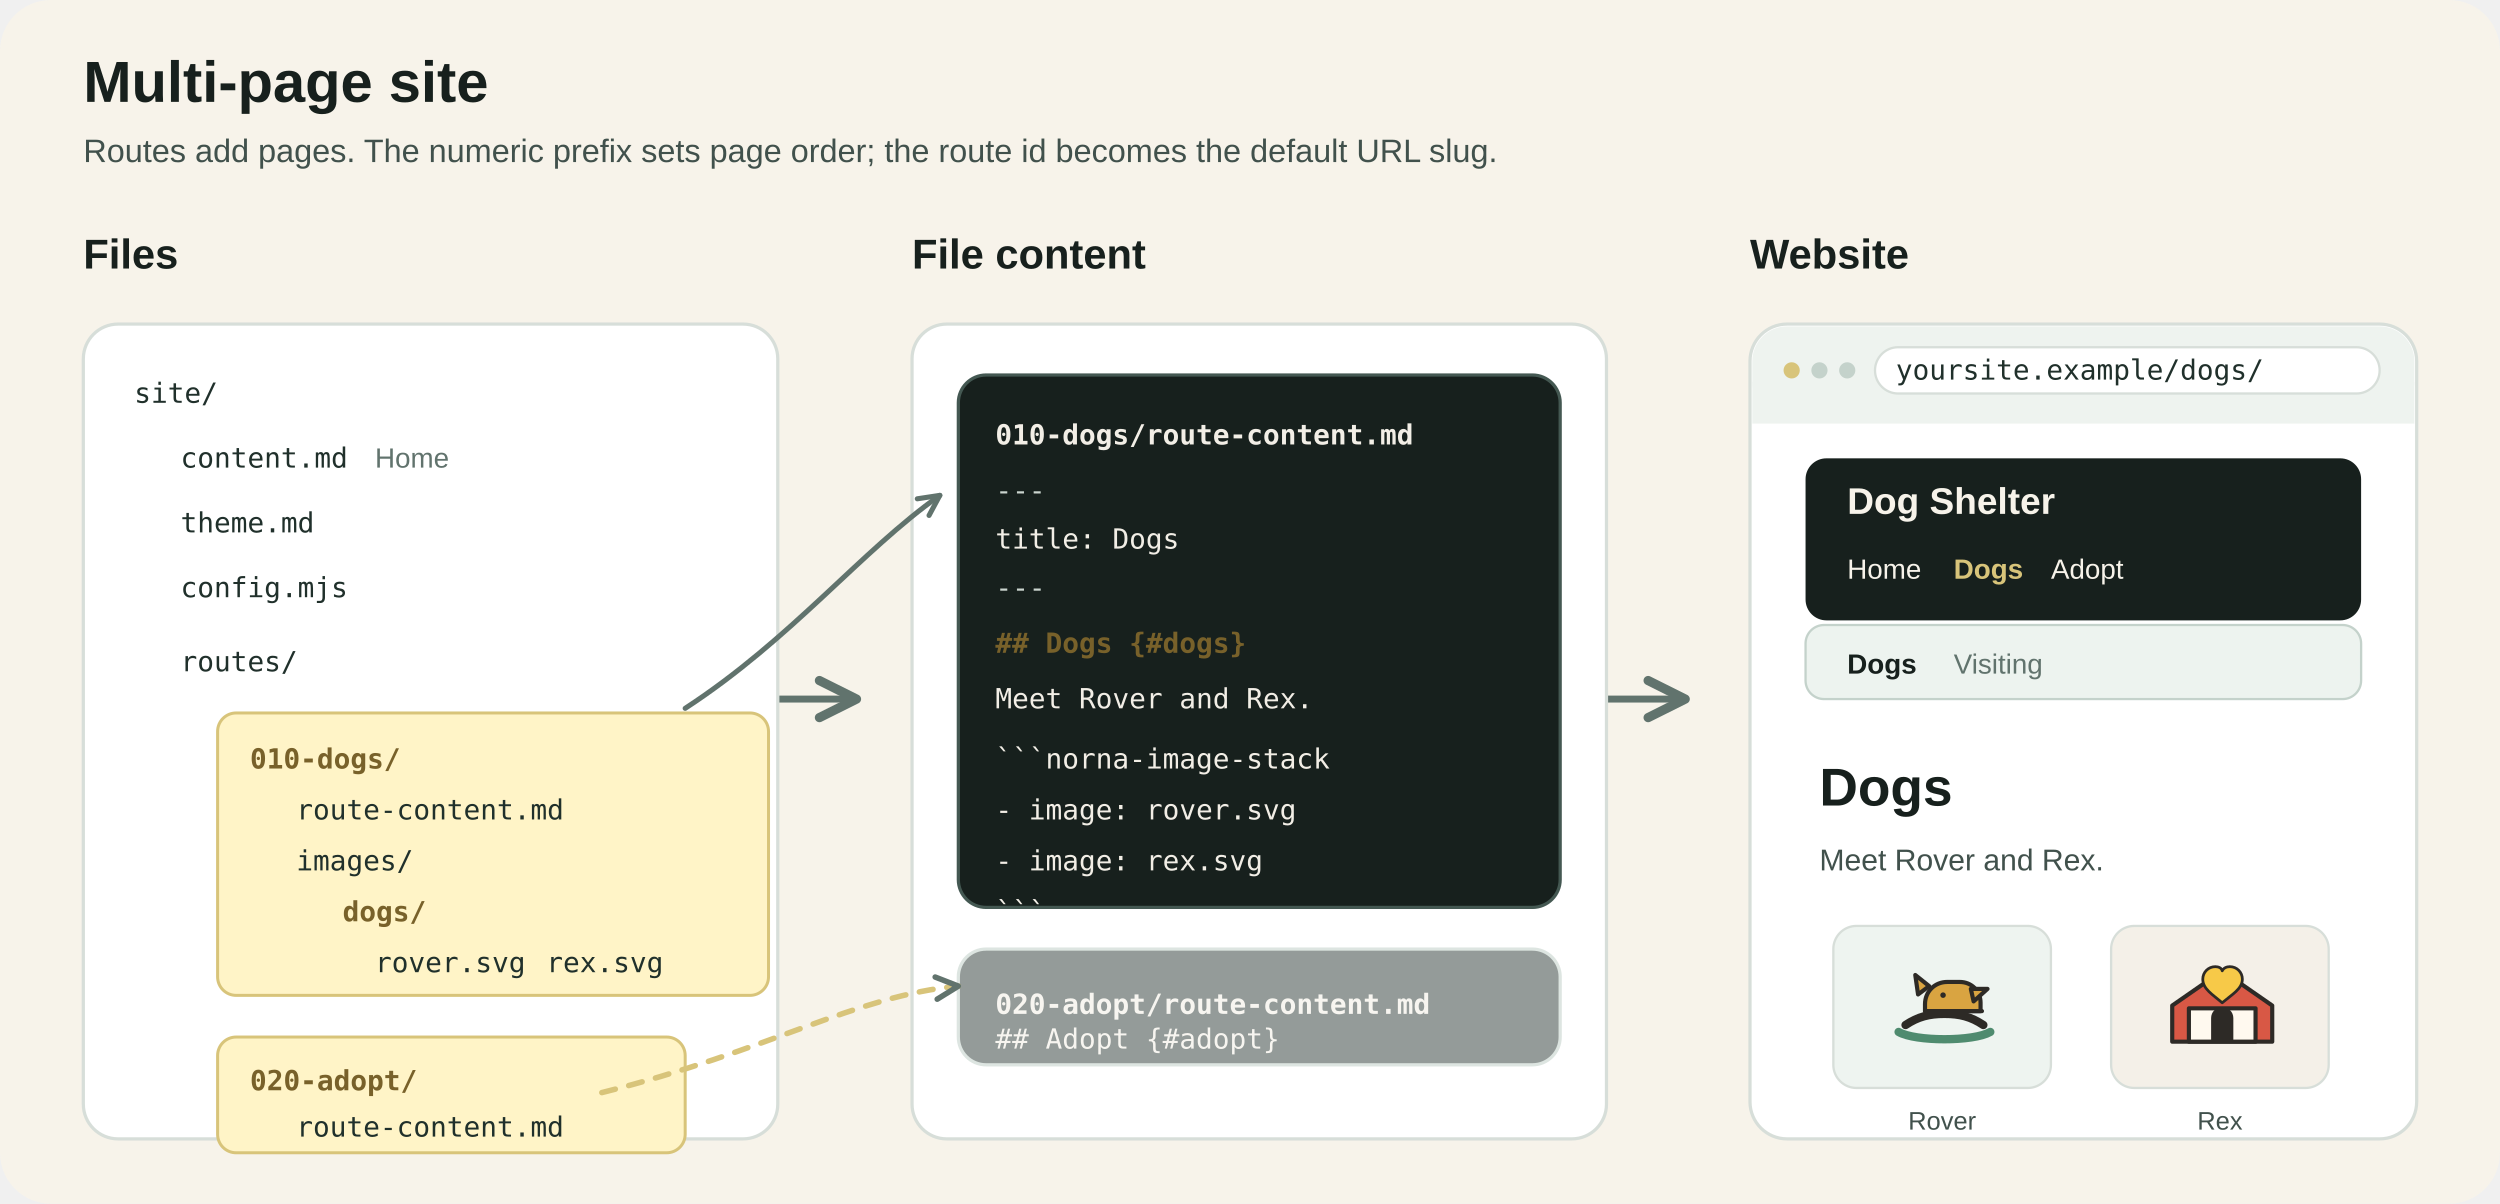
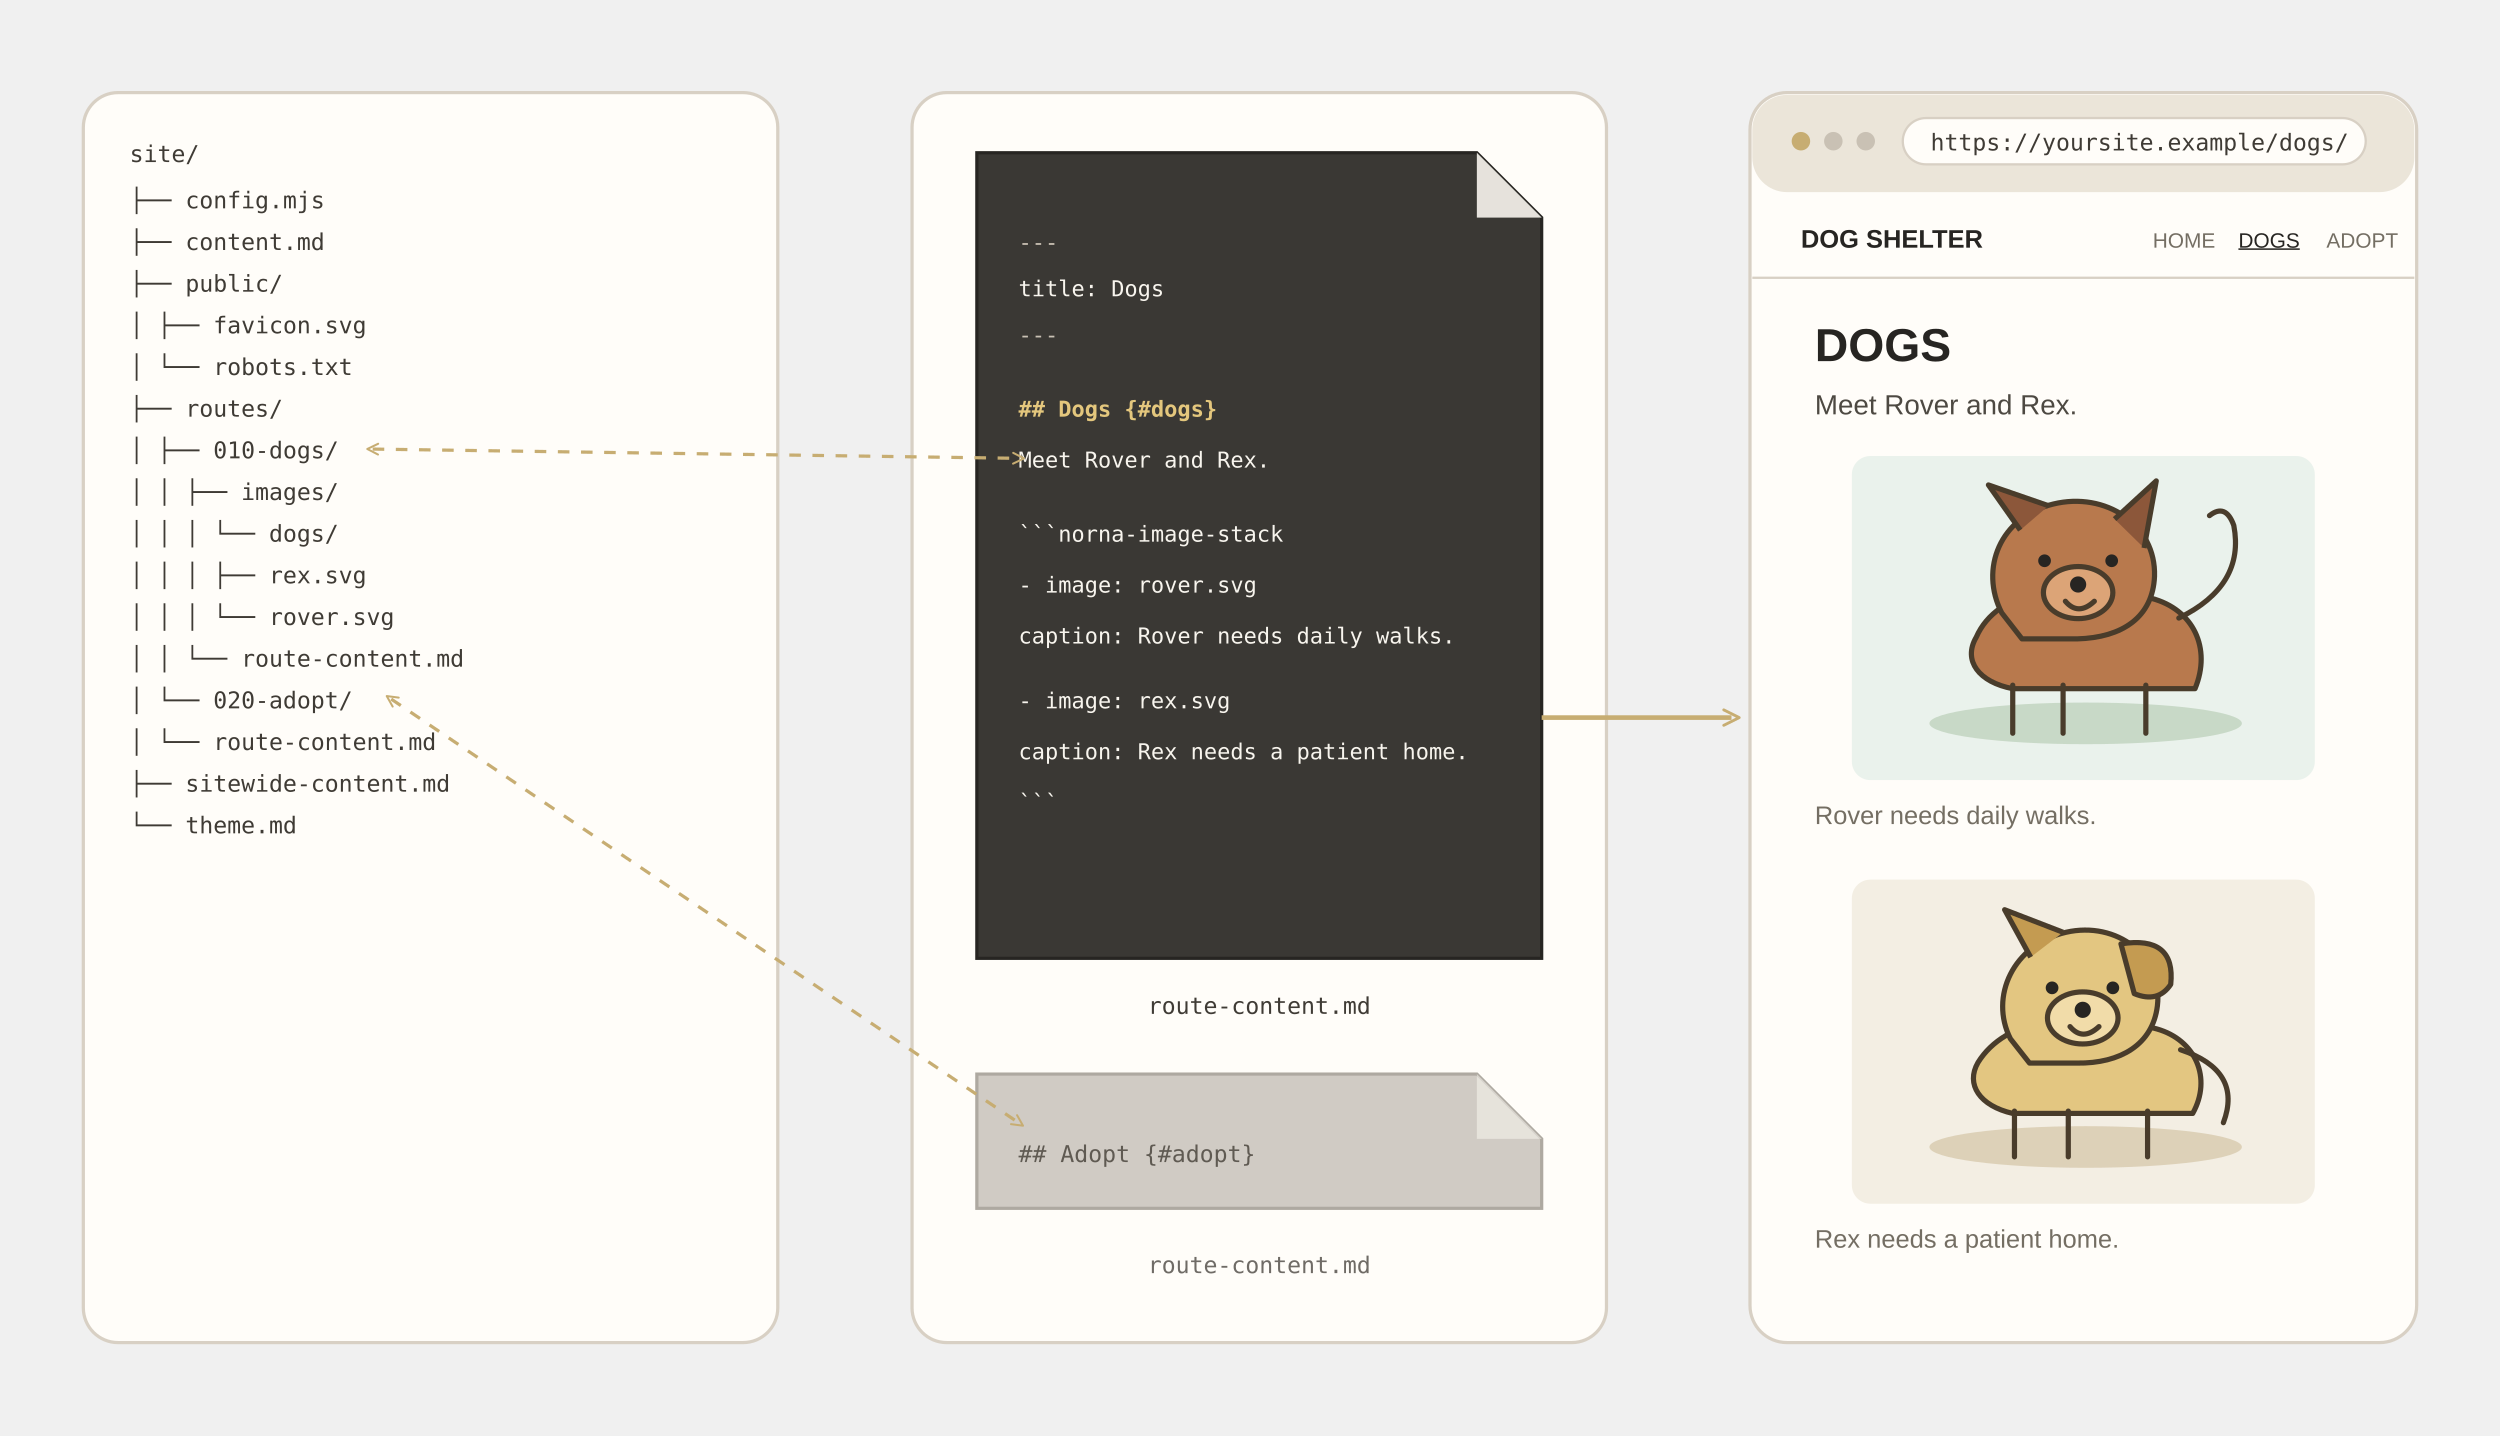
- <svg xmlns="http://www.w3.org/2000/svg" viewBox="0 0 1080 520" role="img" aria-labelledby="title desc">
-   <rect width="1080" height="520" rx="22" fill="#f7f3ea" />
+ <svg xmlns="http://www.w3.org/2000/svg" viewBox="0 0 1080 620" role="img" aria-labelledby="title desc">
  <defs>
-     <marker id="arrow" viewBox="0 0 12 12" refX="10" refY="6" markerWidth="8" markerHeight="8" orient="auto">
-       <path d="M2 2 L10 6 L2 10" fill="none" stroke="#61736d" stroke-width="2" stroke-linecap="round" stroke-linejoin="round" />
+     <marker id="arrow" viewBox="0 0 12 12" refX="6" refY="6" markerWidth="5" markerHeight="5" orient="auto-start-reverse">
+       <path d="M2 2 L10 6 L2 10" fill="none" stroke="#c7ad72" stroke-width="1.5" stroke-linecap="round" stroke-linejoin="round" />
    </marker>
-     <marker id="small-arrow" viewBox="0 0 12 12" refX="10" refY="6" markerWidth="6" markerHeight="6" orient="auto">
-       <path d="M2 2 L10 6 L2 10" fill="none" stroke="#61736d" stroke-width="2" stroke-linecap="round" stroke-linejoin="round" />
-     </marker>
+     <symbol id="rover" viewBox="0 0 800 560">
+       <rect width="800" height="560" rx="32" fill="#eaf2ec" />
+       <ellipse cx="404" cy="462" rx="270" ry="36" fill="#c8d9c7" />
+       <g stroke="#493c2b" stroke-width="9" stroke-linejoin="round">
+         <path d="M215 313 C251 231 372 209 518 246 C590 265 622 332 593 402 H278 C220 391 191 354 215 313Z" fill="#b8794d" />
+         <path d="M259 271 C220 195 256 105 348 83 C438 61 526 118 523 208 C520 278 468 314 389 316 H294Z" fill="#b8794d" />
+         <path d="M291 128 L236 50 L340 86" fill="#8c573a" />
+         <path d="M454 109 L526 43 L505 159" fill="#8c573a" />
+         <circle cx="333" cy="181" r="11" fill="#272522" stroke="none" />
+         <circle cx="449" cy="181" r="11" fill="#272522" stroke="none" />
+         <ellipse cx="391" cy="236" rx="60" ry="45" fill="#dca477" />
+         <circle cx="391" cy="222" r="14" fill="#272522" stroke="none" />
+         <path d="M369 251 Q391 277 419 251" fill="none" stroke-linecap="round" />
+         <path d="M278 396 V479 M365 396 V479 M508 396 V479" fill="none" stroke-linecap="round" />
+         <path d="M565 280 Q680 224 660 120 Q646 81 618 103" fill="none" stroke-linecap="round" />
+       </g>
+     </symbol>
+     <symbol id="rex" viewBox="0 0 800 560">
+       <rect width="800" height="560" rx="32" fill="#f3eee3" />
+       <ellipse cx="404" cy="462" rx="270" ry="36" fill="#ddd1b8" />
+       <g stroke="#493c2b" stroke-width="9" stroke-linejoin="round">
+         <path d="M218 316 C265 240 386 219 527 258 C594 277 623 343 589 404 H278 C221 391 196 354 218 316Z" fill="#e3c681" />
+         <path d="M274 275 C237 202 279 112 370 91 C458 71 538 132 528 218 C520 285 464 318 389 317 H307Z" fill="#e3c681" />
+         <path d="M309 134 L264 52 L365 91" fill="#c49b51" />
+         <path d="M465 111 Q560 96 551 181 Q529 214 488 197Z" fill="#c49b51" />
+         <circle cx="346" cy="187" r="11" fill="#272522" stroke="none" />
+         <circle cx="451" cy="187" r="11" fill="#272522" stroke="none" />
+         <ellipse cx="399" cy="239" rx="61" ry="45" fill="#f1dca9" />
+         <circle cx="399" cy="225" r="14" fill="#272522" stroke="none" />
+         <path d="M377 254 Q399 280 427 254" fill="none" stroke-linecap="round" />
+         <path d="M281 400 V479 M374 400 V479 M511 400 V479" fill="none" stroke-linecap="round" />
+         <path d="M568 294 Q676 330 642 420" fill="none" stroke-linecap="round" />
+       </g>
+     </symbol>
    <style>
      .sans { font-family: Arial, Helvetica, sans-serif; }
      .mono { font-family: Menlo, Consolas, monospace; }
-       .title { fill: #17201d; font-size: 25px; font-weight: 800; }
-       .intro { fill: #41514c; font-size: 14px; }
-       .col-title { fill: #17201d; font-size: 18px; font-weight: 800; }
-       .small { fill: #61736d; font-size: 12px; }
-       .code { fill: #20302b; font-size: 12px; }
-       .code-light { fill: #f2eee6; font-size: 12px; }
-       .code-muted { fill: #cbd5cf; font-size: 12px; }
-       .key { fill: #78612a; font-size: 12px; font-weight: 700; }
-       .panel { fill: #ffffff; stroke: #d7ded9; stroke-width: 1.4; }
-       .dark { fill: #17201d; stroke: #445852; stroke-width: 1.4; }
-       .dark-muted { fill: #46534f; stroke: #c4d2cb; stroke-width: 1.4; }
-       .mark { fill: #fff4c7; stroke: #d8c47a; stroke-width: 1.3; }
-       .connector { stroke: #d8c47a; stroke-width: 2.4; fill: none; stroke-linecap: round; stroke-dasharray: 6 6; }
+       .tree { fill: #3f3b35; font-size: 10px; }
+       .code { fill: #f8f5ee; font-size: 9.5px; }
+       .muted-code { fill: #c9c1b4; font-size: 9.5px; }
+       .key { fill: #e4c77d; font-size: 9.5px; font-weight: 700; }
+       .panel { fill: #fffdf9; stroke: #d8d0c4; stroke-width: 1.4; }
+       .document { fill: #3a3834; stroke: #272522; stroke-width: 1.4; }
+       .document-muted { fill: #bcb7ae; stroke: #8c867c; stroke-width: 1.4; }
+       .line { stroke: #c7ad72; stroke-width: 1.4; stroke-dasharray: 5 5; fill: none; }
+       .flow { stroke: #c7ad72; stroke-width: 2; fill: none; }
    </style>
  </defs>
  <g class="sans">
-     <text class="title" x="36" y="44">Multi-page site</text>
-     <text class="intro" x="36" y="70">Routes add pages. The numeric prefix sets page order; the route id becomes the default URL slug.</text>
-     <text class="col-title" x="36" y="116">Files</text>
-     <text class="col-title" x="394" y="116">File content</text>
-     <text class="col-title" x="756" y="116">Website</text>
-     <path d="M336 302h34" stroke="#61736d" stroke-width="3" marker-end="url(#arrow)" />
-     <path d="M694 302h34" stroke="#61736d" stroke-width="3" marker-end="url(#arrow)" />
-     <g transform="translate(36 140)">
-       <rect class="panel" width="300" height="352" rx="15" />
-       <text class="mono code" x="22" y="34">site/</text>
-       <text class="mono code" x="42" y="62">content.md</text>
-       <text class="small" x="126" y="62">Home</text>
-       <text class="mono code" x="42" y="90">theme.md</text>
-       <text class="mono code" x="42" y="118">config.mjs</text>
-       <text class="mono code" x="42" y="150">routes/</text>
-       <rect class="mark" x="58" y="168" width="238" height="122" rx="8" />
-       <text class="mono key" x="72" y="192">010-dogs/</text>
-       <text class="mono code" x="92" y="214">route-content.md</text>
-       <text class="mono code" x="92" y="236">images/</text>
-       <text class="mono key" x="112" y="258">dogs/</text>
-       <text class="mono code" x="126" y="280">rover.svg</text>
-       <text class="mono code" x="200" y="280">rex.svg</text>
-       <rect class="mark" x="58" y="308" width="202" height="50" rx="8" />
-       <text class="mono key" x="72" y="331">020-adopt/</text>
-       <text class="mono code" x="92" y="351">route-content.md</text>
-     </g>
-     <g transform="translate(394 140)">
-       <rect class="panel" width="300" height="352" rx="15" />
-       <g transform="translate(20 22)">
-         <rect class="dark" width="260" height="230" rx="12" />
-         <text class="mono code-light" x="16" y="30" font-weight="700">010-dogs/route-content.md</text>
-         <text class="mono code-muted" x="16" y="54">---</text>
-         <text class="mono code-light" x="16" y="75">title: Dogs</text>
-         <text class="mono code-muted" x="16" y="96">---</text>
-         <text class="mono key" x="16" y="120">## Dogs {#dogs}</text>
-         <text class="mono code-light" x="16" y="144">Meet Rover and Rex.</text>
-         <text class="mono code-light" x="16" y="170">```norna-image-stack</text>
-         <text class="mono code-light" x="16" y="192">- image: rover.svg</text>
-         <text class="mono code-light" x="16" y="214">- image: rex.svg</text>
-         <text class="mono code-light" x="16" y="236">```</text>
-       </g>
-       <g transform="translate(20 270)" opacity="0.58">
-         <rect class="dark-muted" width="260" height="50" rx="12" />
-         <text class="mono code-light" x="16" y="28" font-weight="700">020-adopt/route-content.md</text>
-         <text class="mono code-light" x="16" y="43">## Adopt {#adopt}</text>
+     <g transform="translate(36 40)">
+       <rect class="panel" width="300" height="540" rx="15" />
+       <g class="mono tree">
+         <text x="20" y="30">site/</text>
+         <text x="20" y="50">├── config.mjs</text>
+         <text x="20" y="68">├── content.md</text>
+         <text x="20" y="86">├── public/</text>
+         <text x="20" y="104">│   ├── favicon.svg</text>
+         <text x="20" y="122">│   └── robots.txt</text>
+         <text x="20" y="140">├── routes/</text>
+         <text x="20" y="158">│   ├── 010-dogs/</text>
+         <text x="20" y="176">│   │   ├── images/</text>
+         <text x="20" y="194">│   │   │   └── dogs/</text>
+         <text x="20" y="212">│   │   │       ├── rex.svg</text>
+         <text x="20" y="230">│   │   │       └── rover.svg</text>
+         <text x="20" y="248">│   │   └── route-content.md</text>
+         <text x="20" y="266">│   └── 020-adopt/</text>
+         <text x="20" y="284">│       └── route-content.md</text>
+         <text x="20" y="302">├── sitewide-content.md</text>
+         <text x="20" y="320">└── theme.md</text>
      </g>
    </g>
-     <path d="M296 306 C342 276 372 238 406 214" stroke="#61736d" stroke-width="2.2" fill="none" stroke-linecap="round" marker-end="url(#small-arrow)" />
-     <path class="connector" d="M260 472 C332 454 370 430 414 426" marker-end="url(#small-arrow)" />
-     <g transform="translate(756 140)">
-       <rect class="panel" width="288" height="352" rx="16" />
-       <rect x="1" y="1" width="286" height="39" rx="15" fill="#eef3ef" />
-       <rect x="1" y="25" width="286" height="18" fill="#eef3ef" />
-       <circle cx="18" cy="20" r="3.5" fill="#d8c47a" />
-       <circle cx="30" cy="20" r="3.5" fill="#c4d2cb" />
-       <circle cx="42" cy="20" r="3.5" fill="#c4d2cb" />
-       <rect x="54" y="10" width="218" height="20" rx="10" fill="#ffffff" stroke="#d7ded9" />
-       <text class="mono code" x="63" y="24" font-size="9">yoursite.example/dogs/</text>
-       <rect x="24" y="58" width="240" height="70" rx="9" fill="#17201d" />
-       <text x="42" y="82" fill="#f7f3ea" font-size="16" font-weight="800">Dog Shelter</text>
-       <text x="42" y="110" fill="#f7f3ea" font-size="12">Home</text>
-       <text x="88" y="110" fill="#d8c47a" font-size="12" font-weight="800">Dogs</text>
-       <text x="130" y="110" fill="#f7f3ea" font-size="12">Adopt</text>
-       <rect x="24" y="130" width="240" height="32" rx="8" fill="#edf3ef" stroke="#c4d2cb" />
-       <text x="42" y="151" fill="#17201d" font-size="12" font-weight="800">Dogs</text>
-       <text x="88" y="151" fill="#61736d" font-size="12">Visiting</text>
-       <text x="30" y="208" fill="#17201d" font-size="23" font-weight="800">Dogs</text>
-       <text x="30" y="236" fill="#41514c" font-size="13">Meet Rover and Rex.</text>
-       <g transform="translate(36 260)">
-         <rect width="94" height="70" rx="10" fill="#eef4f0" stroke="#d7ded9" />
-         <g transform="translate(12 11) scale(0.3)">
-           <path d="M64 106c18-12 34-16 56-16s38 4 56 16" fill="none" stroke="#2d2a26" stroke-width="12" stroke-linecap="round" />
-           <path d="M54 116c24 14 108 14 132 0" fill="none" stroke="#4f8b6f" stroke-width="12" stroke-linecap="round" />
-           <path d="M92 76c0-18 14-32 32-32h18c17 0 30 13 30 30v12H92Z" fill="#d9a441" stroke="#2d2a26" stroke-width="6" stroke-linejoin="round" />
-           <circle cx="118" cy="63" r="4" fill="#2d2a26" />
-           <path d="M158 54h24l-20 18Z" fill="#d9a441" stroke="#2d2a26" stroke-width="6" stroke-linejoin="round" />
-           <path d="M98 50 78 34l4 28Z" fill="#d9a441" stroke="#2d2a26" stroke-width="6" stroke-linejoin="round" />
-           <path d="M92 86h82" stroke="#2d2a26" stroke-width="6" stroke-linecap="round" />
-         </g>
-         <text x="47" y="88" text-anchor="middle" fill="#41514c" font-size="11">Rover</text>
+     <g transform="translate(394 40)">
+       <rect class="panel" width="300" height="540" rx="15" />
+       <path class="document" d="M28 26 H244 L272 54 V374 H28 Z" />
+       <path d="M244 26 V54 H272 Z" fill="#f8f5ee" opacity=".9" />
+       <g class="mono">
+         <text class="muted-code" x="46" y="68">---</text>
+         <text class="code" x="46" y="88">title: Dogs</text>
+         <text class="muted-code" x="46" y="108">---</text>
+         <text class="key" x="46" y="140">## Dogs {#dogs}</text>
+         <text class="code" x="46" y="162">Meet Rover and Rex.</text>
+         <text class="code" x="46" y="194">```norna-image-stack</text>
+         <text class="code" x="46" y="216">- image: rover.svg</text>
+         <text class="code" x="46" y="238">  caption: Rover needs daily walks.</text>
+         <text class="code" x="46" y="266">- image: rex.svg</text>
+         <text class="code" x="46" y="288">  caption: Rex needs a patient home.</text>
+         <text class="code" x="46" y="310">```</text>
+         <text class="tree" x="150" y="398" text-anchor="middle">route-content.md</text>
      </g>
-       <g transform="translate(156 260)">
-         <rect width="94" height="70" rx="10" fill="#f4f0e8" stroke="#d7ded9" />
-         <g transform="translate(12 11) scale(0.3)">
-           <path d="M48 78 120 28l72 50v52H48Z" fill="#d85845" stroke="#2d2a26" stroke-width="6" stroke-linejoin="round" />
-           <path d="M72 82h96v48H72Z" fill="#fff9ef" stroke="#2d2a26" stroke-width="6" stroke-linejoin="round" />
-           <path d="M104 130V96a16 16 0 0 1 32 0v34Z" fill="#2d2a26" />
-           <path d="M120 74c-14-12-28-20-28-34 0-10 8-18 18-18 5 0 9 2 10 6 2-4 6-6 11-6 10 0 18 8 18 18 0 14-15 22-29 34Z" fill="#f7c948" stroke="#2d2a26" stroke-width="4" stroke-linejoin="round" />
-         </g>
-         <text x="47" y="88" text-anchor="middle" fill="#41514c" font-size="11">Rex</text>
-       </g>
+       <path class="document-muted" d="M28 424 H244 L272 452 V482 H28 Z" opacity=".7" />
+       <path d="M244 424 V452 H272 Z" fill="#f8f5ee" opacity=".55" />
+       <text class="mono" x="46" y="462" fill="#5f5a52" font-size="10">## Adopt {#adopt}</text>
+       <text class="mono tree" x="150" y="510" text-anchor="middle" opacity=".75">route-content.md</text>
+     </g>
+     <path class="line" d="M161 194 L440 198" marker-start="url(#arrow)" marker-end="url(#arrow)" />
+     <path class="line" d="M169 302 L440 485" marker-start="url(#arrow)" marker-end="url(#arrow)" />
+     <path class="flow" d="M666 310 H748" marker-end="url(#arrow)" />
+     <g transform="translate(756 40)">
+       <rect class="panel" width="288" height="540" rx="16" />
+       <rect x="1" y="1" width="286" height="42" rx="15" fill="#ebe5d9" />
+       <circle cx="22" cy="21" r="4" fill="#c7ad72" />
+       <circle cx="36" cy="21" r="4" fill="#c9c1b4" />
+       <circle cx="50" cy="21" r="4" fill="#c9c1b4" />
+       <rect x="66" y="11" width="200" height="20" rx="10" fill="#fffdf9" stroke="#d8d0c4" />
+       <text class="mono tree" x="78" y="25" font-size="9">https://yoursite.example/dogs/</text>
+       <text x="22" y="67" fill="#272522" font-size="11" font-weight="800">DOG SHELTER</text>
+       <text x="174" y="67" fill="#746e63" font-size="9">HOME</text>
+       <text x="211" y="67" fill="#272522" font-size="9" text-decoration="underline">DOGS</text>
+       <text x="249" y="67" fill="#746e63" font-size="9">ADOPT</text>
+       <line x1="1" y1="80" x2="287" y2="80" stroke="#d8d0c4" />
+       <text x="28" y="116" fill="#272522" font-size="20" font-weight="700">DOGS</text>
+       <text x="28" y="139" fill="#4d4942" font-size="12">Meet Rover and Rex.</text>
+       <use href="#rover" x="44" y="157" width="200" height="140" />
+       <text x="28" y="316" fill="#746e63" font-size="11">Rover needs daily walks.</text>
+       <use href="#rex" x="44" y="340" width="200" height="140" />
+       <text x="28" y="499" fill="#746e63" font-size="11">Rex needs a patient home.</text>
    </g>
  </g>
</svg>
